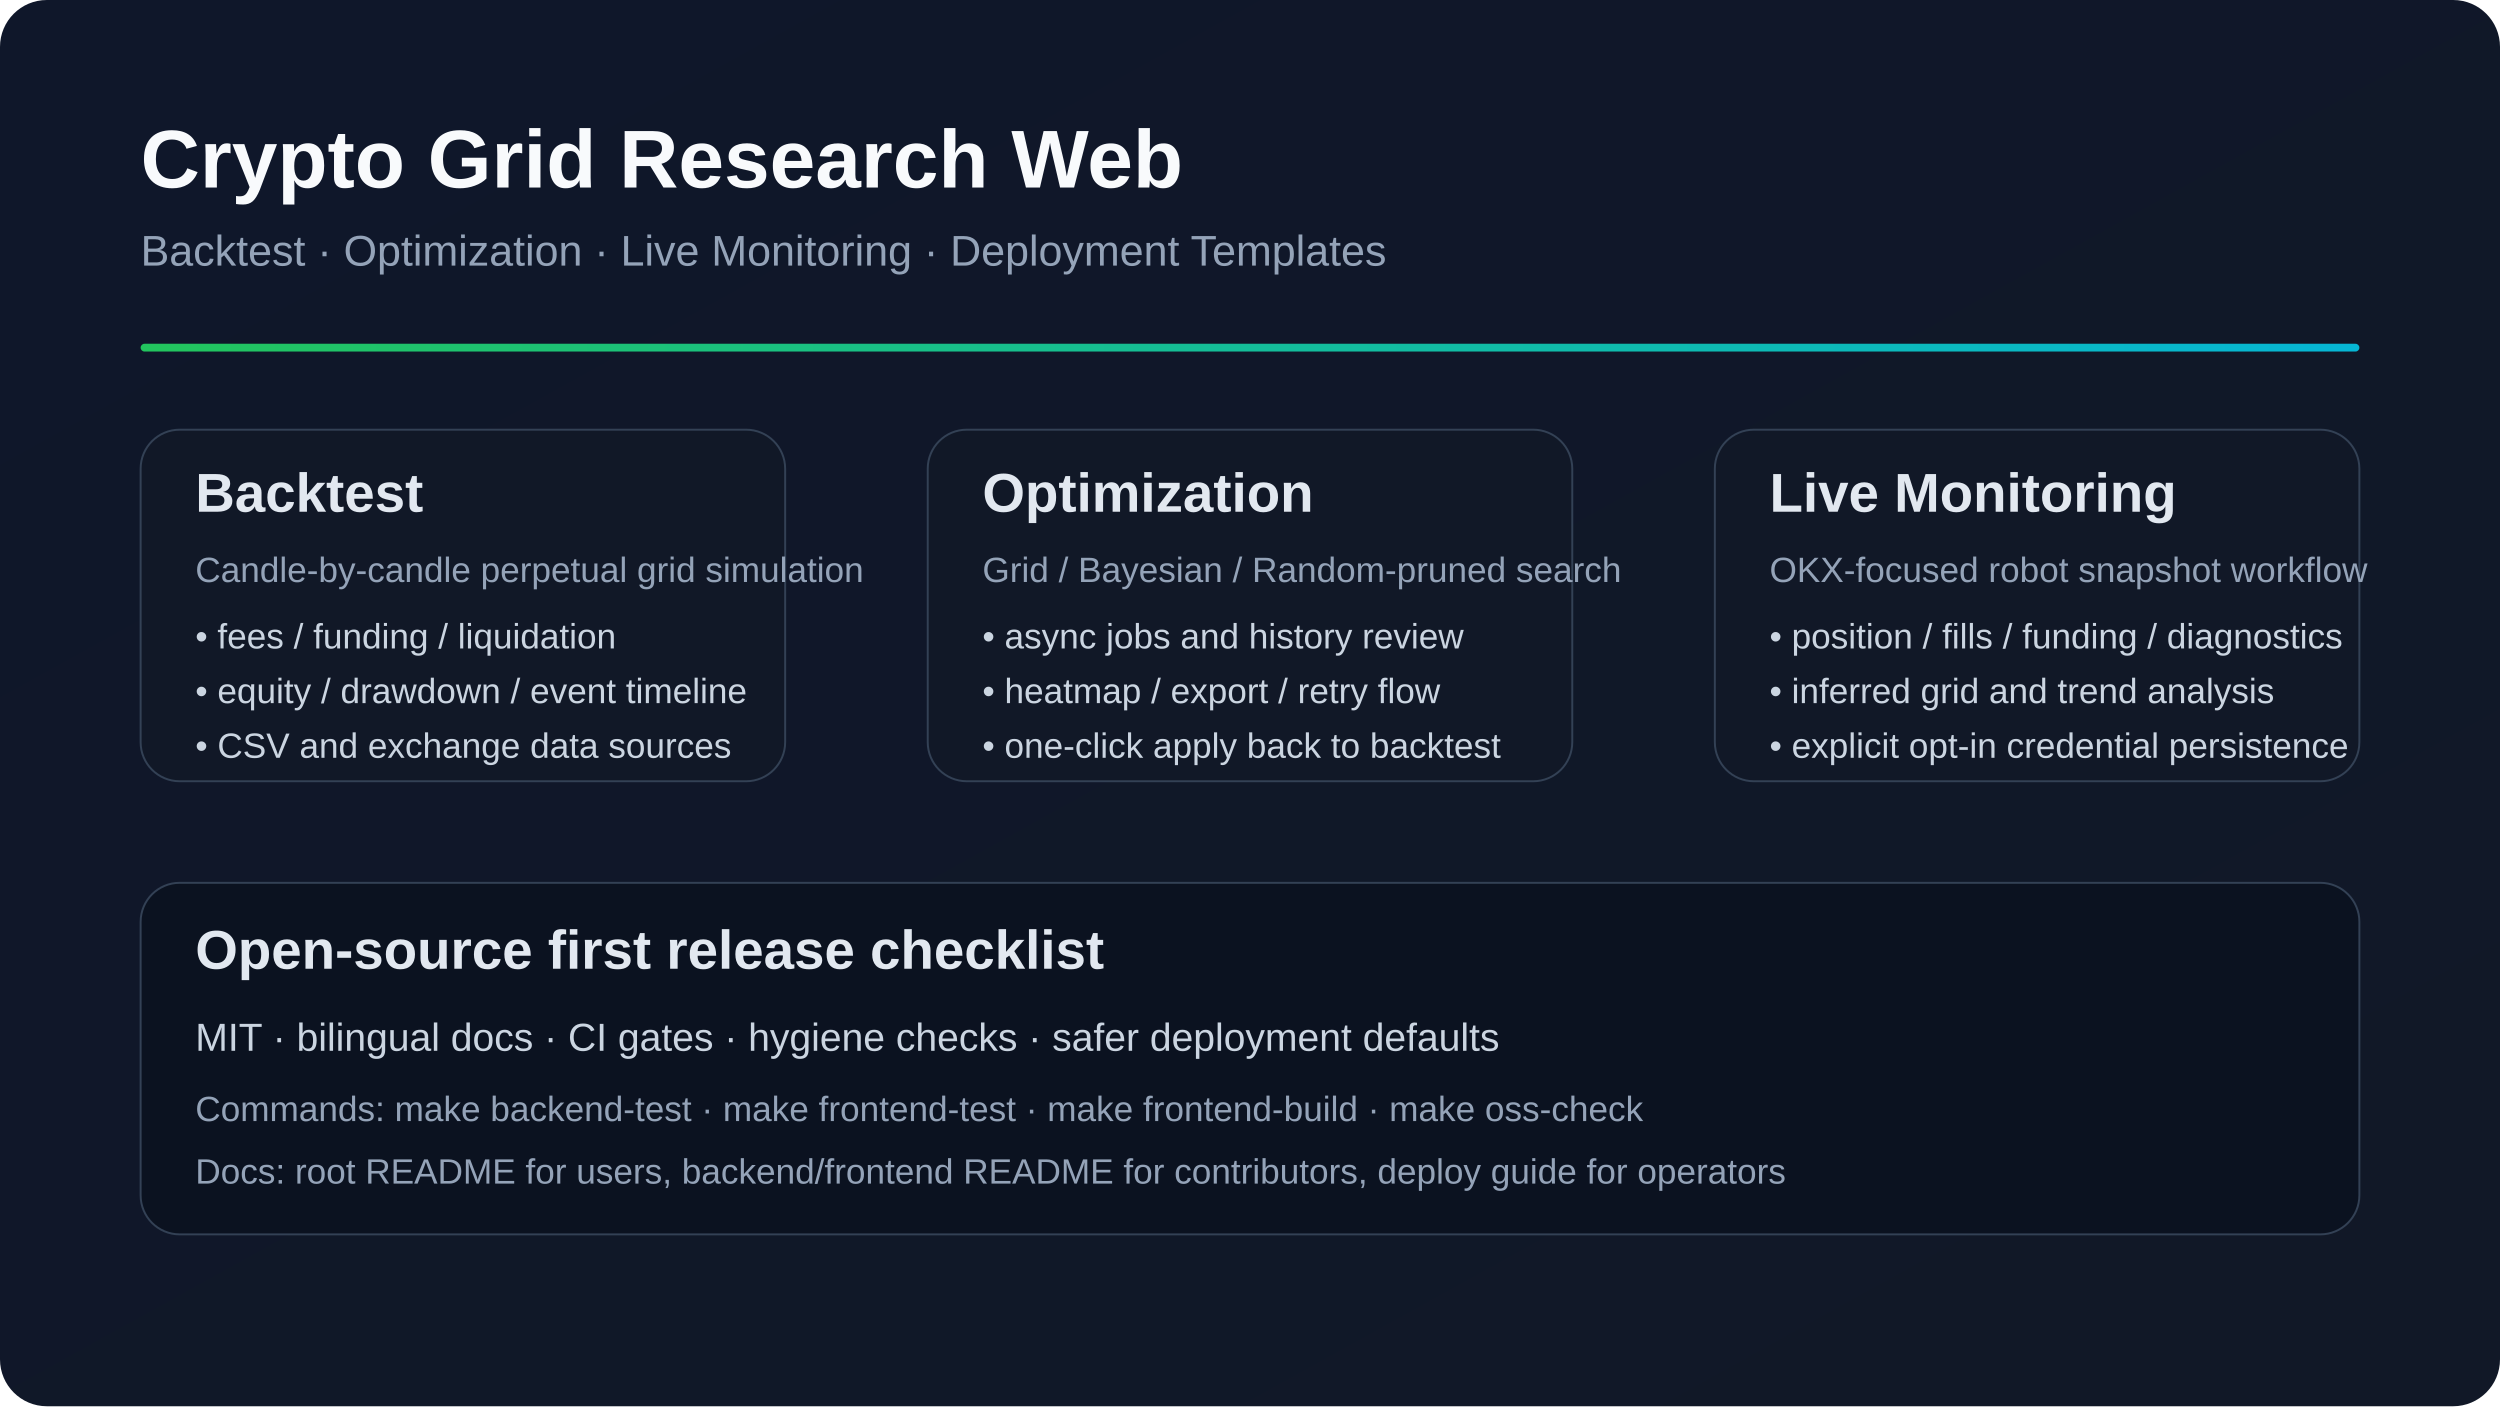
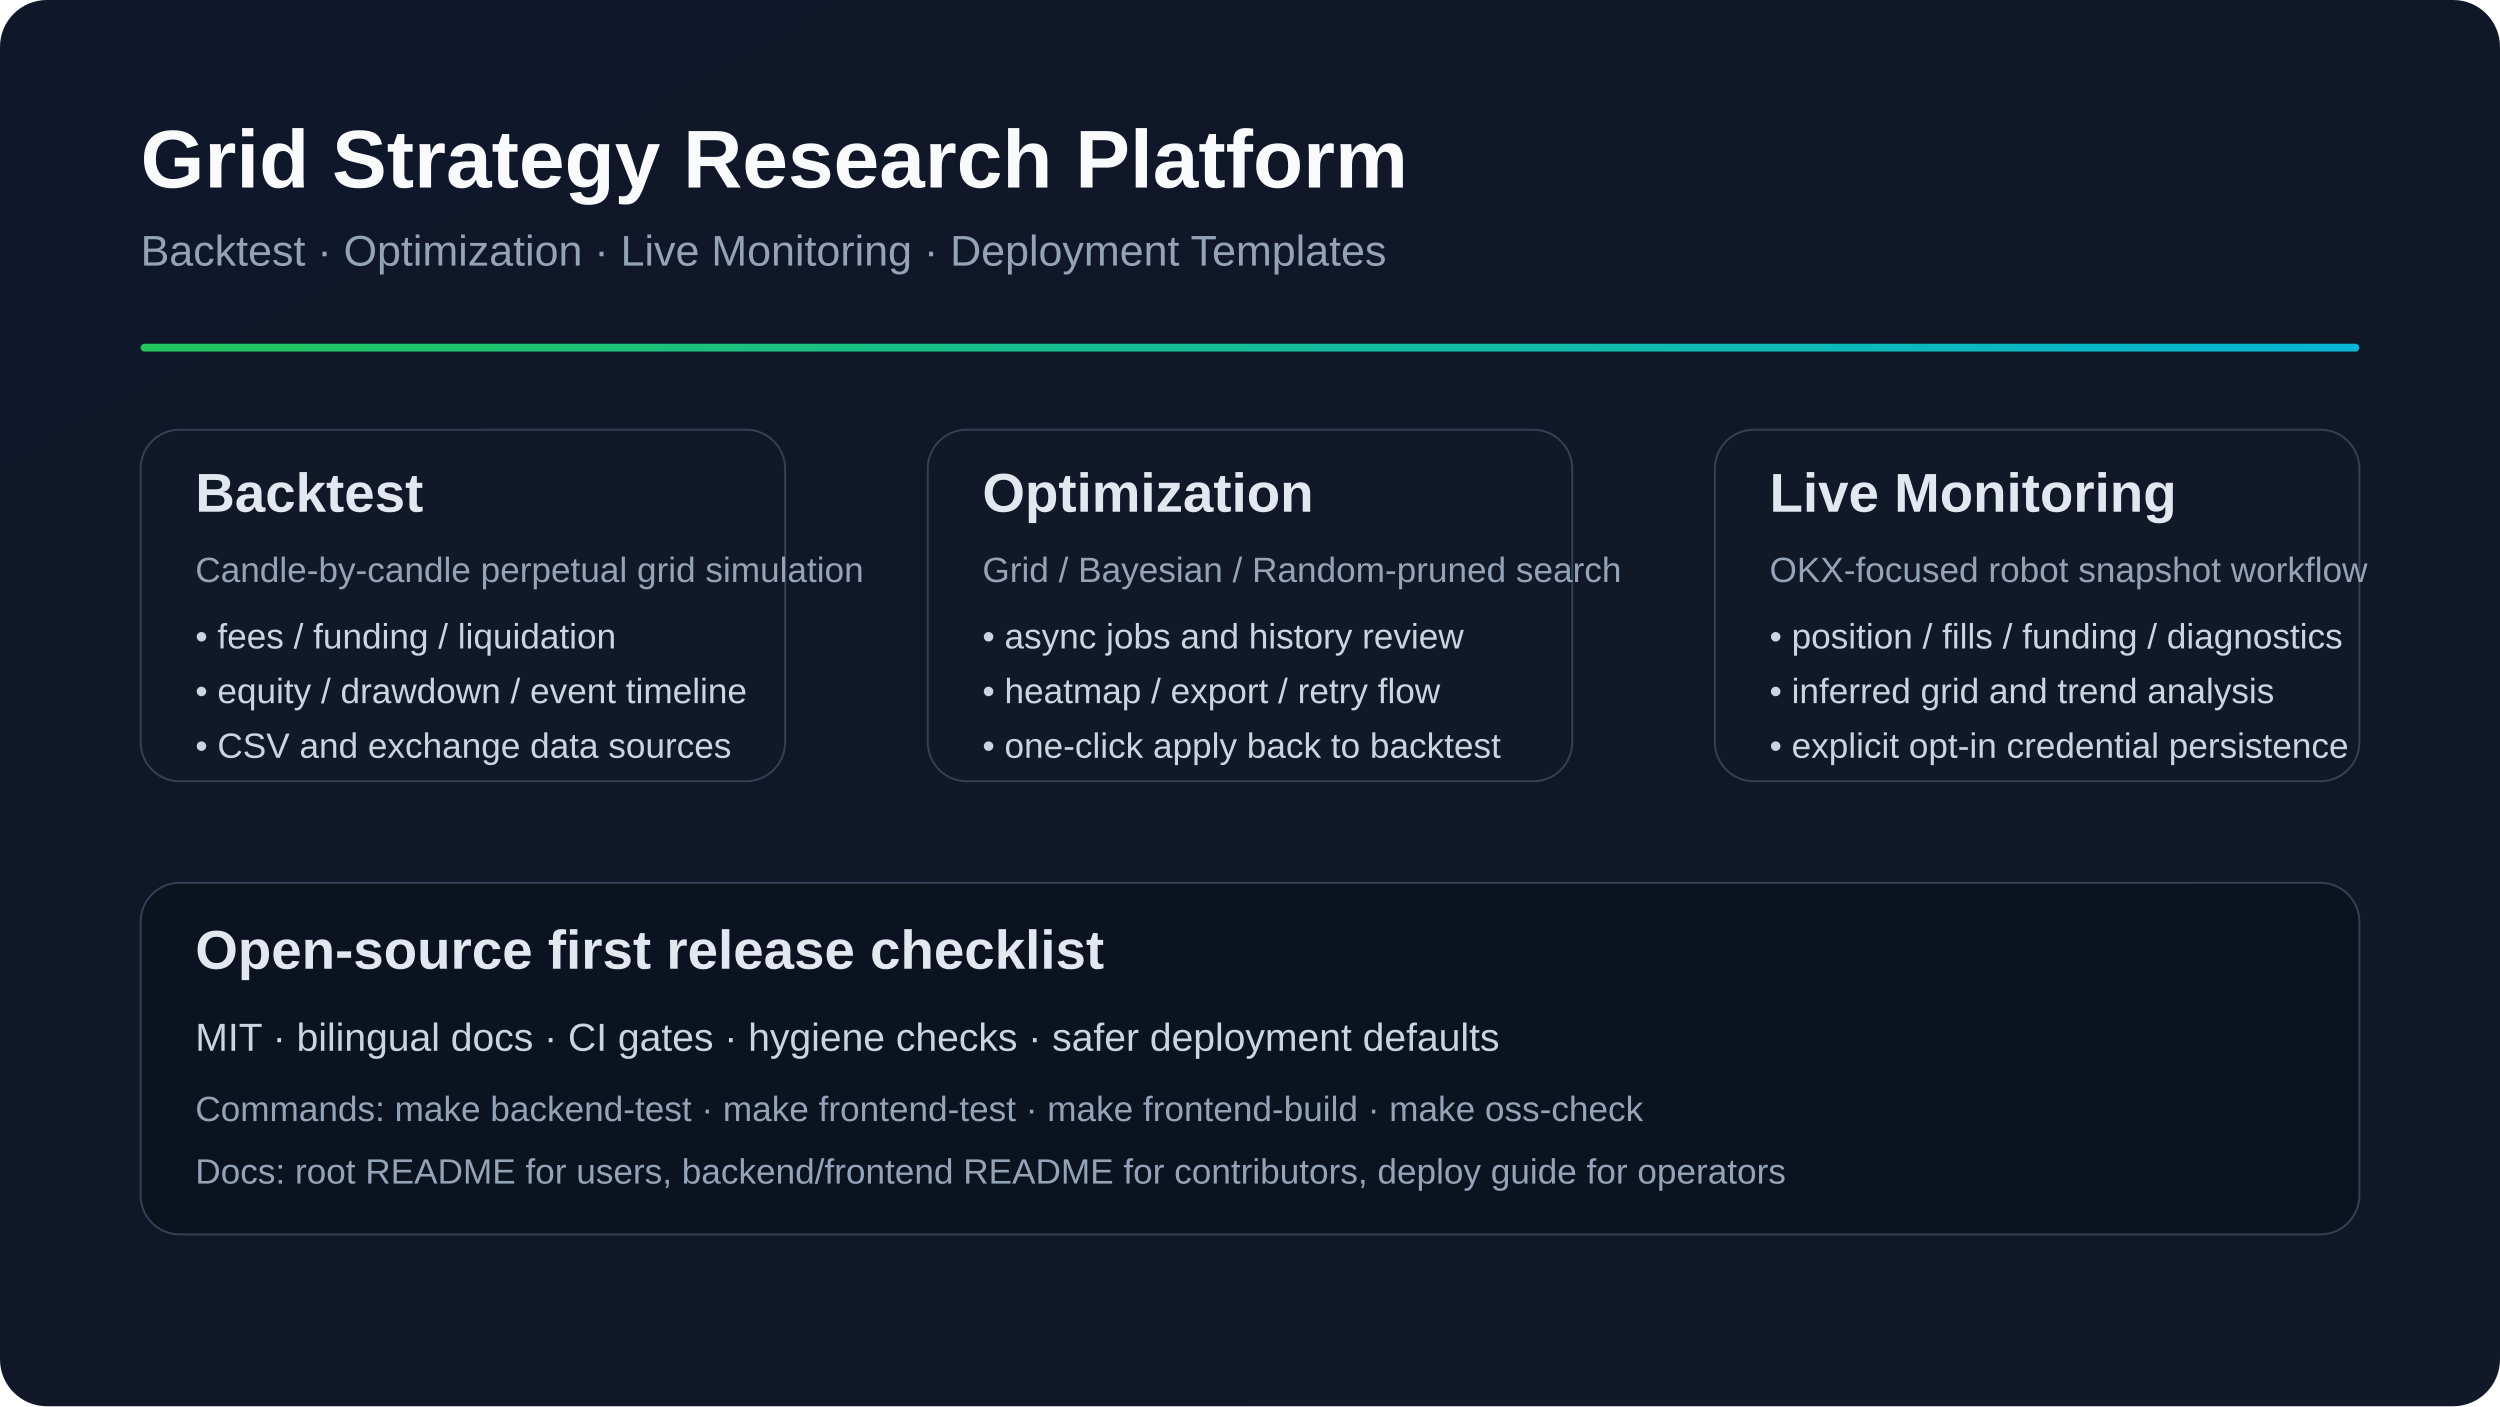
- <svg xmlns="http://www.w3.org/2000/svg" width="1280" height="720" viewBox="0 0 1280 720" role="img" aria-label="Crypto Grid Research Web overview">
+ <svg xmlns="http://www.w3.org/2000/svg" width="1280" height="720" viewBox="0 0 1280 720" role="img" aria-label="Grid Strategy Research Platform overview">
  <defs>
    <linearGradient id="bg" x1="0" y1="0" x2="1" y2="1">
      <stop offset="0%" stop-color="#0f172a" />
      <stop offset="100%" stop-color="#111827" />
    </linearGradient>
    <linearGradient id="accent" x1="0" y1="0" x2="1" y2="0">
      <stop offset="0%" stop-color="#22c55e" />
      <stop offset="100%" stop-color="#06b6d4" />
    </linearGradient>
  </defs>
  <rect width="1280" height="720" fill="url(#bg)" rx="24" />
-   <text x="72" y="96" fill="#f8fafc" font-size="42" font-family="Arial, Helvetica, sans-serif" font-weight="700">Crypto Grid Research Web</text>
+   <text x="72" y="96" fill="#f8fafc" font-size="42" font-family="Arial, Helvetica, sans-serif" font-weight="700">Grid Strategy Research Platform</text>
  <text x="72" y="136" fill="#94a3b8" font-size="22" font-family="Arial, Helvetica, sans-serif">Backtest · Optimization · Live Monitoring · Deployment Templates</text>
  <rect x="72" y="176" width="1136" height="4" fill="url(#accent)" rx="2" />
  <g transform="translate(72,220)">
    <rect width="330" height="180" rx="20" fill="#111827" stroke="#334155" />
    <text x="28" y="42" fill="#e2e8f0" font-size="28" font-family="Arial, Helvetica, sans-serif" font-weight="700">Backtest</text>
    <text x="28" y="78" fill="#94a3b8" font-size="18" font-family="Arial, Helvetica, sans-serif">Candle-by-candle perpetual grid simulation</text>
    <text x="28" y="112" fill="#cbd5e1" font-size="18" font-family="Arial, Helvetica, sans-serif">• fees / funding / liquidation</text>
    <text x="28" y="140" fill="#cbd5e1" font-size="18" font-family="Arial, Helvetica, sans-serif">• equity / drawdown / event timeline</text>
    <text x="28" y="168" fill="#cbd5e1" font-size="18" font-family="Arial, Helvetica, sans-serif">• CSV and exchange data sources</text>
  </g>
  <g transform="translate(475,220)">
    <rect width="330" height="180" rx="20" fill="#111827" stroke="#334155" />
    <text x="28" y="42" fill="#e2e8f0" font-size="28" font-family="Arial, Helvetica, sans-serif" font-weight="700">Optimization</text>
    <text x="28" y="78" fill="#94a3b8" font-size="18" font-family="Arial, Helvetica, sans-serif">Grid / Bayesian / Random-pruned search</text>
    <text x="28" y="112" fill="#cbd5e1" font-size="18" font-family="Arial, Helvetica, sans-serif">• async jobs and history review</text>
    <text x="28" y="140" fill="#cbd5e1" font-size="18" font-family="Arial, Helvetica, sans-serif">• heatmap / export / retry flow</text>
    <text x="28" y="168" fill="#cbd5e1" font-size="18" font-family="Arial, Helvetica, sans-serif">• one-click apply back to backtest</text>
  </g>
  <g transform="translate(878,220)">
    <rect width="330" height="180" rx="20" fill="#111827" stroke="#334155" />
    <text x="28" y="42" fill="#e2e8f0" font-size="28" font-family="Arial, Helvetica, sans-serif" font-weight="700">Live Monitoring</text>
    <text x="28" y="78" fill="#94a3b8" font-size="18" font-family="Arial, Helvetica, sans-serif">OKX-focused robot snapshot workflow</text>
    <text x="28" y="112" fill="#cbd5e1" font-size="18" font-family="Arial, Helvetica, sans-serif">• position / fills / funding / diagnostics</text>
    <text x="28" y="140" fill="#cbd5e1" font-size="18" font-family="Arial, Helvetica, sans-serif">• inferred grid and trend analysis</text>
    <text x="28" y="168" fill="#cbd5e1" font-size="18" font-family="Arial, Helvetica, sans-serif">• explicit opt-in credential persistence</text>
  </g>
  <g transform="translate(72,452)">
    <rect width="1136" height="180" rx="20" fill="#0b1220" stroke="#334155" />
    <text x="28" y="44" fill="#e2e8f0" font-size="28" font-family="Arial, Helvetica, sans-serif" font-weight="700">Open-source first release checklist</text>
    <text x="28" y="86" fill="#cbd5e1" font-size="20" font-family="Arial, Helvetica, sans-serif">MIT · bilingual docs · CI gates · hygiene checks · safer deployment defaults</text>
    <text x="28" y="122" fill="#94a3b8" font-size="18" font-family="Arial, Helvetica, sans-serif">Commands: make backend-test · make frontend-test · make frontend-build · make oss-check</text>
    <text x="28" y="154" fill="#94a3b8" font-size="18" font-family="Arial, Helvetica, sans-serif">Docs: root README for users, backend/frontend README for contributors, deploy guide for operators</text>
  </g>
</svg>
